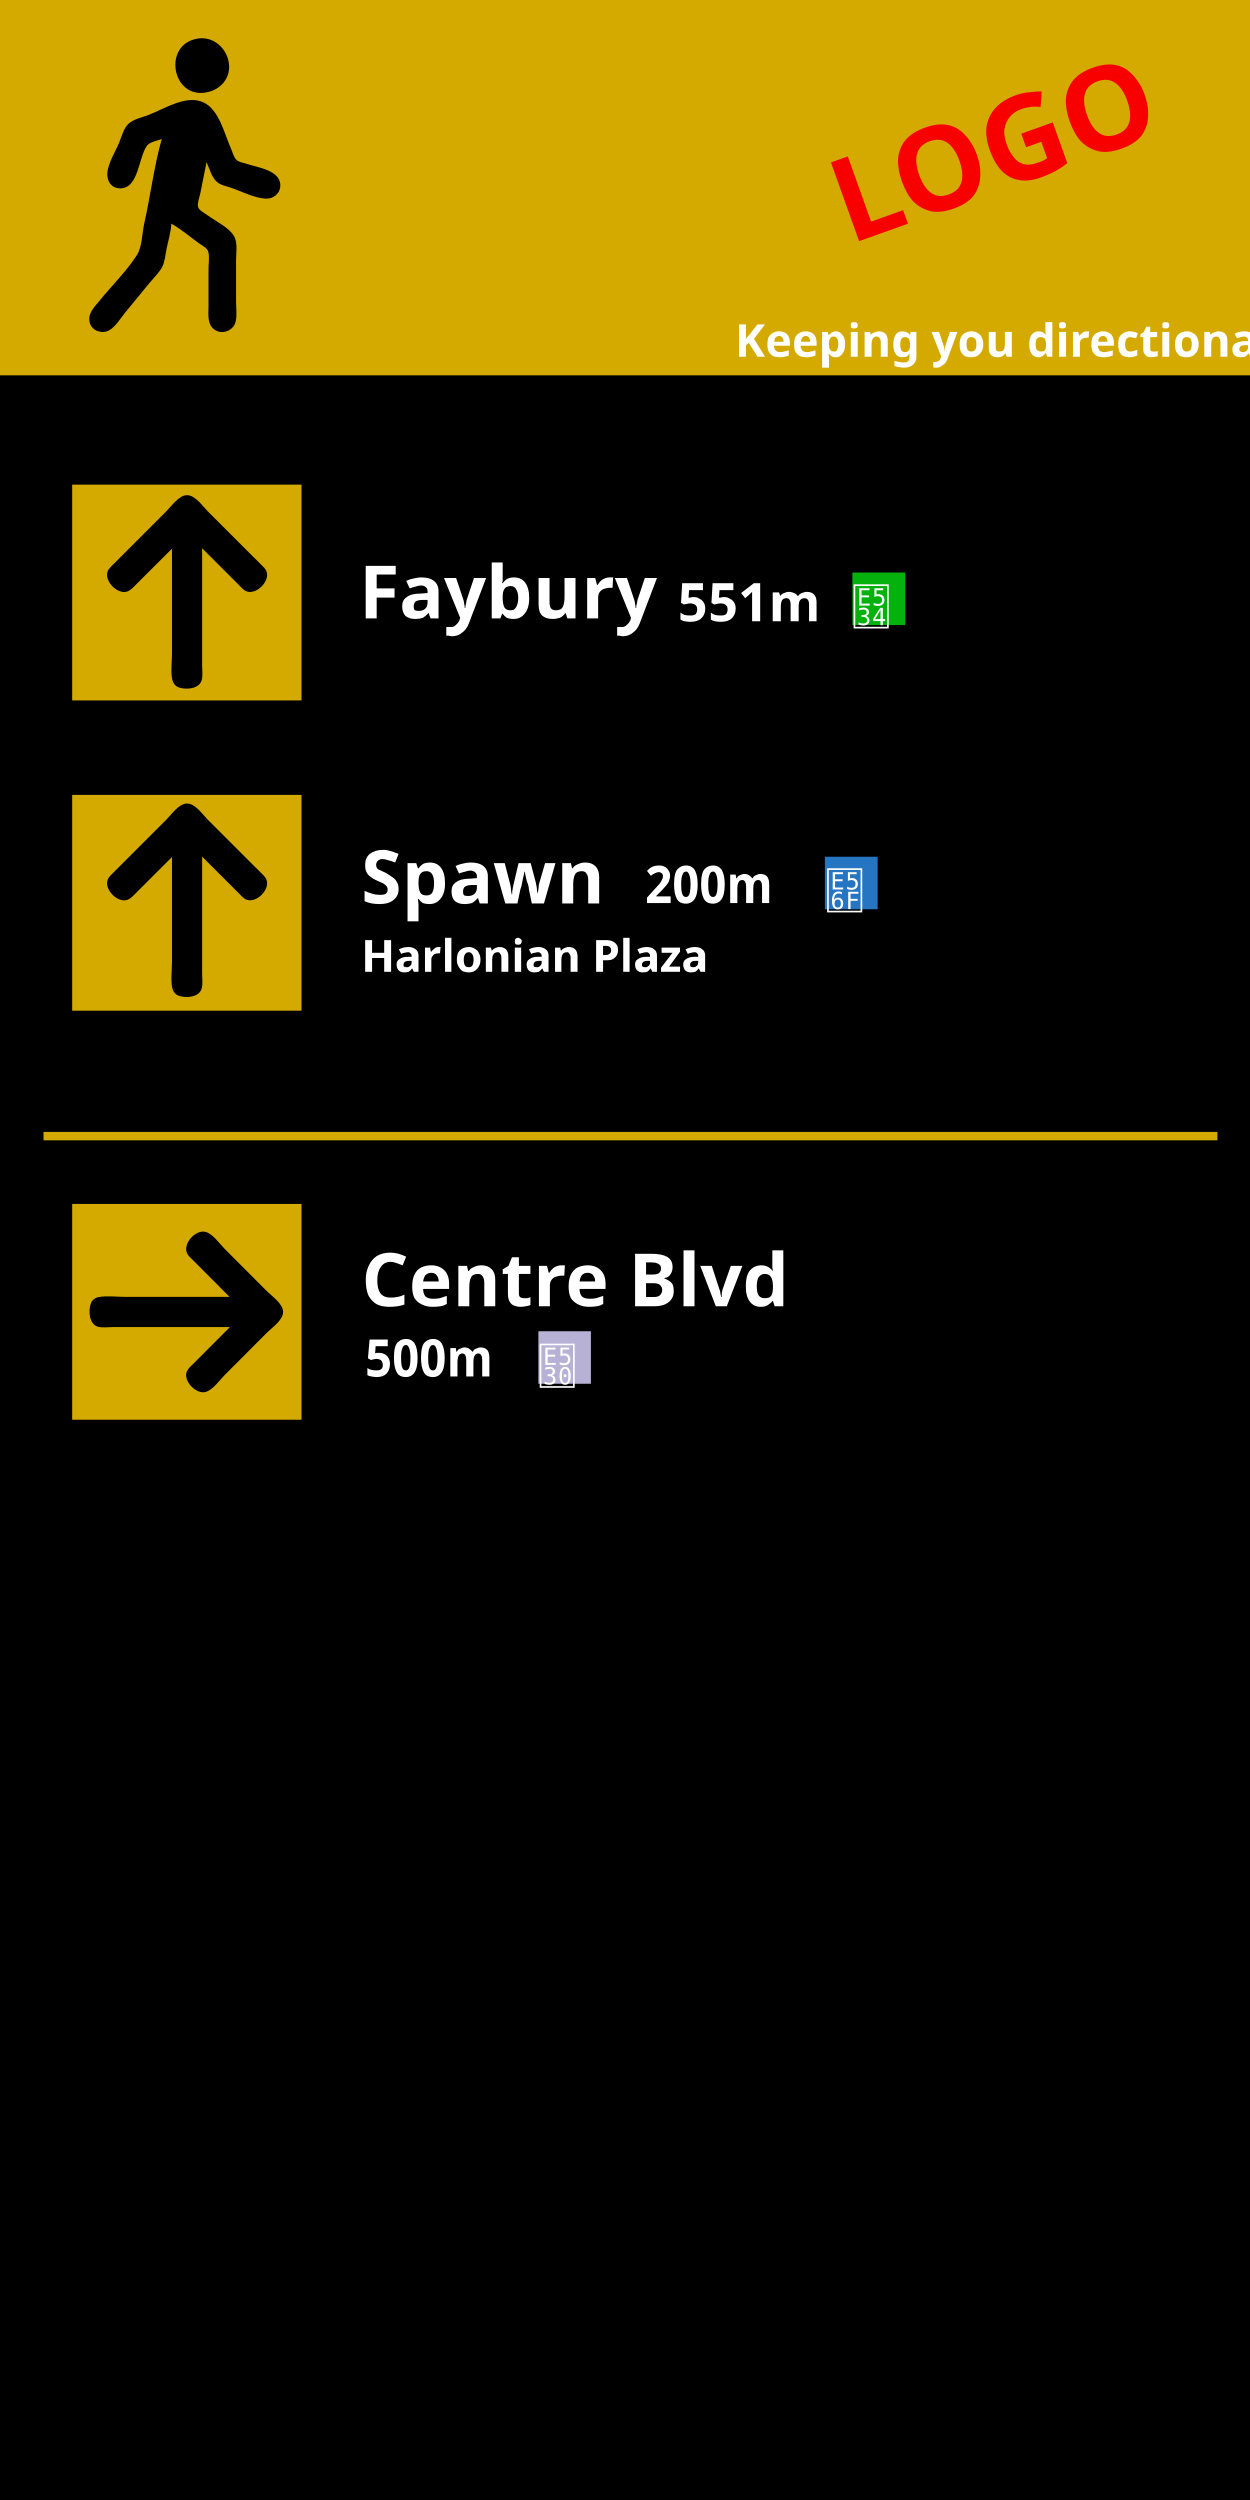
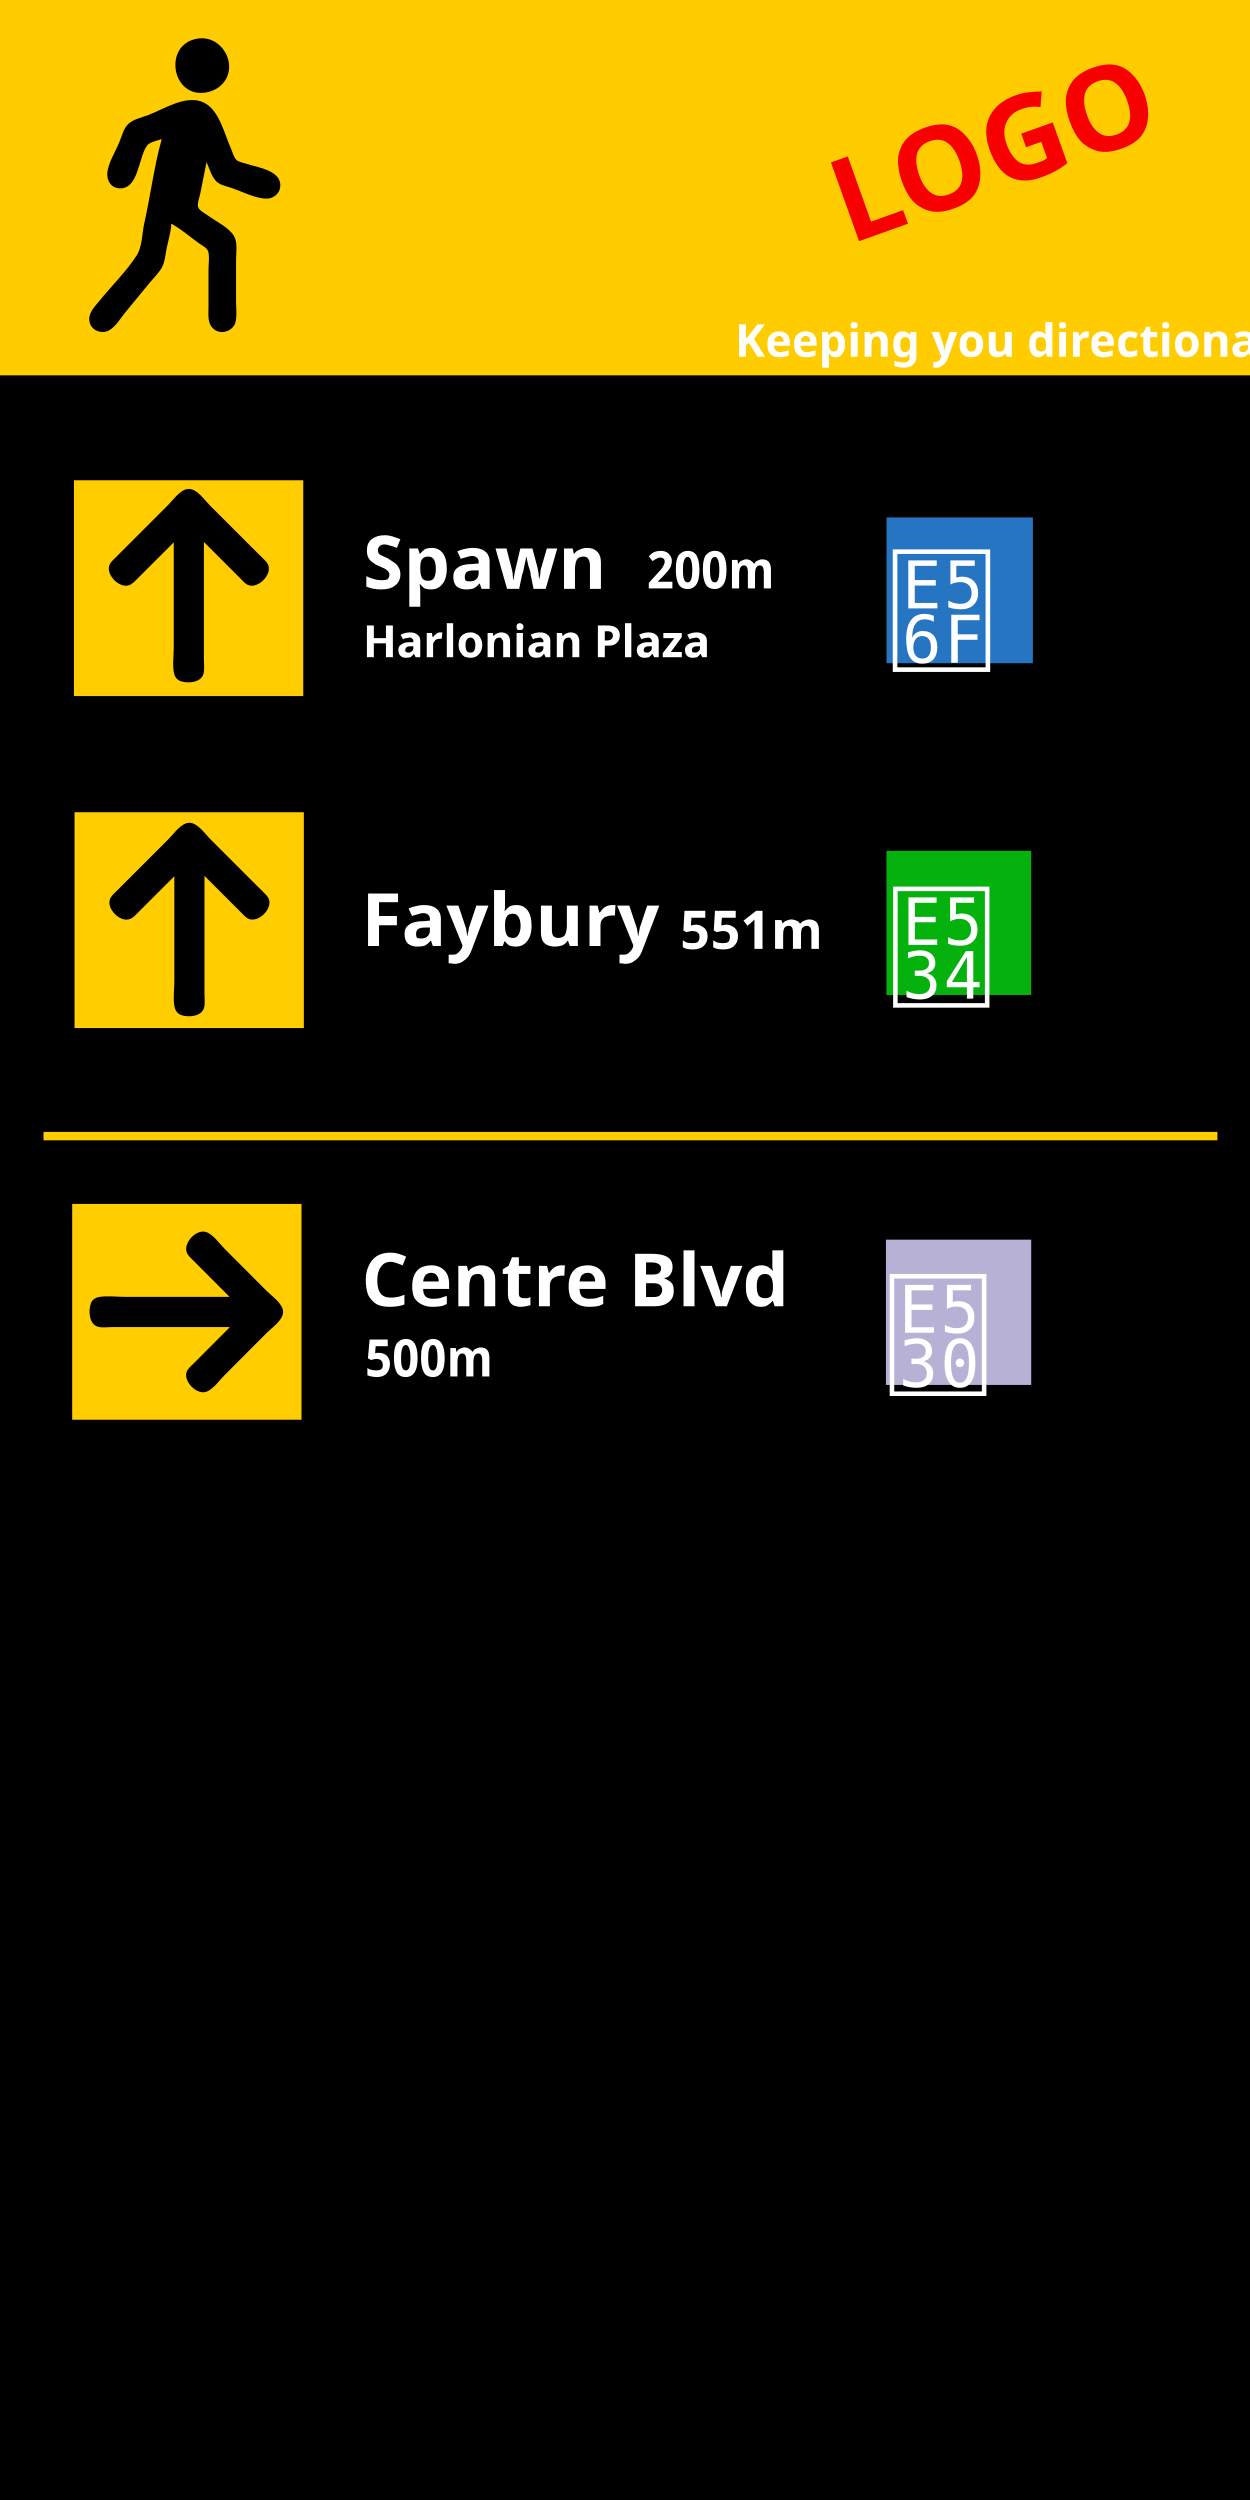
<svg xmlns="http://www.w3.org/2000/svg" width="128" height="256" viewBox="0 0 33.867 67.733" version="1.1" id="svg1" xml:space="preserve">
  <defs id="defs1">
    <filter style="color-interpolation-filters:sRGB" id="filter262146" x="0" y="0" width="1" height="1">
      <feComposite in2="SourceGraphic" operator="arithmetic" k1="0" k2="1" result="composite1" id="feComposite262145" k3="0" k4="0" />
      <feColorMatrix in="composite1" values="1" type="saturate" result="colormatrix1" id="feColorMatrix262145" />
      <feFlood flood-opacity="1" flood-color="rgb(0,0,121)" result="flood1" id="feFlood262145" />
      <feBlend in="flood1" in2="colormatrix1" mode="multiply" result="blend1" id="feBlend262145" />
      <feBlend in2="blend1" mode="screen" result="blend2" id="feBlend262146" />
      <feColorMatrix in="blend2" values="1" type="saturate" result="colormatrix2" id="feColorMatrix262146" />
      <feComposite in="colormatrix2" in2="SourceGraphic" operator="in" result="fbSourceGraphic" id="feComposite262146" />
      <feColorMatrix result="fbSourceGraphicAlpha" in="fbSourceGraphic" values="0 0 0 -1 0 0 0 0 -1 0 0 0 0 -1 0 0 0 0 1 0" id="feColorMatrix262147" />
      <feComposite id="feComposite262147" in2="fbSourceGraphic" operator="arithmetic" k1="0" k2="1" result="composite1" in="fbSourceGraphic" k3="0" k4="0" />
      <feColorMatrix id="feColorMatrix262148" in="composite1" values="1" type="saturate" result="colormatrix1" />
      <feFlood id="feFlood262148" flood-opacity="1" flood-color="rgb(0,0,121)" result="flood1" />
      <feBlend id="feBlend262148" in="flood1" in2="colormatrix1" mode="multiply" result="blend1" />
      <feBlend id="feBlend262149" in2="blend1" mode="screen" result="blend2" />
      <feColorMatrix id="feColorMatrix262149" in="blend2" values="1" type="saturate" result="colormatrix2" />
      <feComposite id="feComposite262149" in="colormatrix2" in2="fbSourceGraphic" operator="in" result="fbSourceGraphic" />
      <feColorMatrix result="fbSourceGraphicAlpha" in="fbSourceGraphic" values="0 0 0 -1 0 0 0 0 -1 0 0 0 0 -1 0 0 0 0 1 0" id="feColorMatrix262152" />
      <feComposite id="feComposite262152" in2="fbSourceGraphic" operator="arithmetic" k1="0" k2="1" result="composite1" in="fbSourceGraphic" k3="0" k4="0" />
      <feColorMatrix id="feColorMatrix262153" in="composite1" values="1" type="saturate" result="colormatrix1" />
      <feFlood id="feFlood262153" flood-opacity="1" flood-color="rgb(0,0,121)" result="flood1" />
      <feBlend id="feBlend262153" in="flood1" in2="colormatrix1" mode="multiply" result="blend1" />
      <feBlend id="feBlend262154" in2="blend1" mode="screen" result="blend2" />
      <feColorMatrix id="feColorMatrix262154" in="blend2" values="1" type="saturate" result="colormatrix2" />
      <feComposite id="feComposite262154" in="colormatrix2" in2="fbSourceGraphic" operator="in" result="composite2" />
    </filter>
    <filter style="color-interpolation-filters:sRGB" id="filter262156" x="0" y="0" width="1" height="1">
      <feComposite in2="SourceGraphic" operator="arithmetic" k1="0" k2="1" result="composite1" id="feComposite262155" k3="0" k4="0" />
      <feColorMatrix in="composite1" values="1" type="saturate" result="colormatrix1" id="feColorMatrix262155" />
      <feFlood flood-opacity="1" flood-color="rgb(0,0,121)" result="flood1" id="feFlood262155" />
      <feBlend in="flood1" in2="colormatrix1" mode="multiply" result="blend1" id="feBlend262155" />
      <feBlend in2="blend1" mode="screen" result="blend2" id="feBlend262156" />
      <feColorMatrix in="blend2" values="1" type="saturate" result="colormatrix2" id="feColorMatrix262156" />
      <feComposite in="colormatrix2" in2="SourceGraphic" operator="in" result="composite2" id="feComposite262156" />
    </filter>
  </defs>
  <g id="layer1">
    <rect style="fill:#000000;fill-opacity:1;fill-rule:evenodd;stroke-width:0.282" id="rect1" width="34.282" height="67.777" x="-0.048" y="0" />
-     <rect style="fill:#d4aa00;fill-opacity:1;fill-rule:evenodd;stroke-width:0.191" id="rect2" width="31.805" height="0.228" x="1.179" y="30.667" />
-     <g id="g262170" transform="translate(-15.52442,-1.686054)">
+     <rect style="fill:#ffcd00;fill-opacity:1;fill-rule:evenodd;stroke-width:0.191" id="rect2" width="31.805" height="0.228" x="1.179" y="30.667" />
+     <g id="g262170" transform="translate(-15.4767,-10.21042)">
      <g id="g1" transform="translate(-0.6915468)">
        <text xml:space="preserve" style="font-style:normal;font-variant:normal;font-weight:bold;font-stretch:normal;font-size:2.002px;font-family:Manrope;-inkscape-font-specification:'Manrope, Bold';font-variant-ligatures:normal;font-variant-caps:normal;font-variant-numeric:normal;font-variant-east-asian:normal;text-align:start;writing-mode:lr-tb;direction:ltr;text-anchor:start;fill:#ffffff;fill-opacity:1;stroke-width:0.238" x="26.001" y="26.165" id="text262166">
          <tspan id="tspan262166" style="font-style:normal;font-variant:normal;font-weight:bold;font-stretch:normal;font-size:2.002px;font-family:Manrope;-inkscape-font-specification:'Manrope, Bold';font-variant-ligatures:normal;font-variant-caps:normal;font-variant-numeric:normal;font-variant-east-asian:normal;fill:#ffffff;fill-opacity:1;stroke-width:0.238" x="26.001" y="26.165">Spawn</tspan>
        </text>
        <text xml:space="preserve" style="font-style:normal;font-variant:normal;font-weight:bold;font-stretch:normal;font-size:1.343px;font-family:Manrope;-inkscape-font-specification:'Manrope, Bold';font-variant-ligatures:normal;font-variant-caps:normal;font-variant-numeric:normal;font-variant-east-asian:normal;text-align:start;writing-mode:lr-tb;direction:ltr;text-anchor:start;fill:#ffffff;fill-opacity:1;stroke-width:0.09" x="35.397" y="24.896" id="text262167" transform="scale(0.952059,1.050355)">
          <tspan id="tspan262167" style="font-style:normal;font-variant:normal;font-weight:bold;font-stretch:normal;font-size:1.343px;font-family:Manrope;-inkscape-font-specification:'Manrope, Bold';font-variant-ligatures:normal;font-variant-caps:normal;font-variant-numeric:normal;font-variant-east-asian:normal;fill:#ffffff;fill-opacity:1;stroke-width:0.09" x="35.397" y="24.896">200m</tspan>
        </text>
-         <g id="g2828" transform="matrix(0.00278399,0,0,0.00278399,38.55937,24.89211)">
+         <g id="g2828" transform="matrix(0.00772736,0,0,0.00772736,40.17181,24.21407)">
          <rect style="fill:#2575c2;fill-opacity:1" id="rect2430" width="513.157" height="511.137" x="2.02" y="2.02" />
          <text xml:space="preserve" style="font-style:normal;font-weight:normal;font-size:507.661px;line-height:1.25;font-family:sans-serif;fill:#000000;fill-opacity:1;stroke:none;stroke-width:2.644" x="7.835" y="511.384" id="text2434">
            <tspan id="tspan2432" x="7.835" y="511.384" style="font-style:normal;font-variant:normal;font-weight:normal;font-stretch:normal;font-size:507.661px;font-family:'Material Icons';-inkscape-font-specification:'Material Icons';fill:#ffffff;fill-opacity:1;stroke-width:2.644"></tspan>
          </text>
        </g>
        <text xml:space="preserve" style="font-style:normal;font-variant:normal;font-weight:bold;font-stretch:normal;font-size:1.196px;font-family:Manrope;-inkscape-font-specification:'Manrope, Bold';font-variant-ligatures:normal;font-variant-caps:normal;font-variant-numeric:normal;font-variant-east-asian:normal;text-align:start;writing-mode:lr-tb;direction:ltr;text-anchor:start;fill:#ffffff;fill-opacity:1;stroke-width:0.069" x="26.001" y="28.016" id="text12">
          <tspan id="tspan12" style="font-style:normal;font-variant:normal;font-weight:bold;font-stretch:normal;font-size:1.196px;font-family:Manrope;-inkscape-font-specification:'Manrope, Bold';font-variant-ligatures:normal;font-variant-caps:normal;font-variant-numeric:normal;font-variant-east-asian:normal;fill:#ffffff;fill-opacity:1;stroke-width:0.069" x="26.001" y="28.016">Harlonian Plaza</tspan>
        </text>
      </g>
      <g id="g262167" transform="translate(0,9.919055)">
-         <rect style="fill:#d4aa00;fill-opacity:1;fill-rule:evenodd;stroke-width:0.476" id="rect4" width="6.213" height="5.847" x="17.48" y="13.303" />
+         <rect style="fill:#ffcd00;fill-opacity:1;fill-rule:evenodd;stroke-width:0.476" id="rect4" width="6.213" height="5.847" x="17.48" y="13.303" />
        <circle style="display:none;fill:#64a82c;fill-opacity:1;stroke-width:0.27" id="path2" cx="20.582" cy="16.192" r="4.136" />
        <path style="fill:#000000;fill-opacity:1;stroke:none" d="m 20.184,14.986 v 2.849 c 0,0.219 -0.039,0.48 0.007,0.694 0.022,0.103 0.085,0.187 0.187,0.22 0.204,0.066 0.554,0.035 0.614,-0.21 0.029,-0.121 0.009,-0.264 0.009,-0.388 v -0.756 -2.42 l 0.613,0.613 0.388,0.388 c 0.066,0.066 0.131,0.149 0.225,0.174 0.258,0.071 0.603,-0.275 0.523,-0.532 -0.026,-0.085 -0.095,-0.143 -0.155,-0.204 L 22.287,15.108 21.154,13.975 c -0.143,-0.143 -0.338,-0.438 -0.562,-0.438 -0.223,-2.73e-4 -0.418,0.295 -0.562,0.438 l -1.133,1.133 -0.306,0.306 c -0.061,0.061 -0.129,0.119 -0.155,0.204 -0.079,0.254 0.266,0.606 0.523,0.533 0.101,-0.029 0.174,-0.115 0.245,-0.186 l 0.368,-0.368 z" id="path262165" />
      </g>
    </g>
-     <rect style="fill:#d4aa00;fill-opacity:1;fill-rule:evenodd;stroke-width:1.322" id="rect262167" width="34.302" height="10.187" x="-0.072" y="-0.018" />
+     <rect style="fill:#ffcc00;fill-opacity:1;fill-rule:evenodd;stroke-width:1.322" id="rect262167" width="34.302" height="10.187" x="-0.072" y="-0.018" />
    <g id="g5" transform="translate(-15.52442,-1.558805)">
      <g id="g262168">
-         <rect style="fill:#d4aa00;fill-opacity:1;fill-rule:evenodd;stroke-width:0.476" id="rect5" width="6.213" height="5.847" x="17.48" y="34.177" />
+         <rect style="fill:#ffcd00;fill-opacity:1;fill-rule:evenodd;stroke-width:0.476" id="rect5" width="6.213" height="5.847" x="17.48" y="34.177" />
        <circle style="display:none;fill:#64a82c;fill-opacity:1;stroke-width:0.27" id="circle262167" cx="20.582" cy="37.269" r="4.136" />
        <path style="fill:#000000;fill-opacity:1;stroke:none" d="m 21.744,36.695 h -2.839 c -0.225,0 -0.483,-0.035 -0.705,0.005 -0.094,0.017 -0.179,0.077 -0.213,0.169 -0.075,0.201 -0.049,0.57 0.193,0.636 0.115,0.031 0.259,0.009 0.378,0.009 h 0.756 2.44 l -0.613,0.614 -0.388,0.389 c -0.067,0.067 -0.148,0.131 -0.176,0.225 -0.074,0.252 0.271,0.603 0.523,0.528 0.196,-0.058 0.37,-0.315 0.511,-0.456 l 1.144,-1.147 c 0.143,-0.144 0.439,-0.34 0.439,-0.563 0,-0.224 -0.295,-0.419 -0.439,-0.563 l -1.144,-1.147 c -0.139,-0.139 -0.317,-0.402 -0.511,-0.458 -0.261,-0.074 -0.596,0.284 -0.521,0.54 0.027,0.092 0.109,0.16 0.174,0.225 l 0.378,0.379 z" id="path262166" />
      </g>
      <g id="g262171" transform="translate(-0.6748416,-0.8239235)">
        <text xml:space="preserve" style="font-style:normal;font-variant:normal;font-weight:bold;font-stretch:normal;font-size:2.002px;font-family:Manrope;-inkscape-font-specification:'Manrope, Bold';font-variant-ligatures:normal;font-variant-caps:normal;font-variant-numeric:normal;font-variant-east-asian:normal;text-align:start;writing-mode:lr-tb;direction:ltr;text-anchor:start;fill:#ffffff;fill-opacity:1;stroke-width:0.238" x="26.001" y="37.772" id="text262168">
          <tspan id="tspan262168" style="font-style:normal;font-variant:normal;font-weight:bold;font-stretch:normal;font-size:2.002px;font-family:Manrope;-inkscape-font-specification:'Manrope, Bold';font-variant-ligatures:normal;font-variant-caps:normal;font-variant-numeric:normal;font-variant-east-asian:normal;fill:#ffffff;fill-opacity:1;stroke-width:0.238" x="26.001" y="37.772">Centre Blvd</tspan>
        </text>
        <text xml:space="preserve" style="font-style:normal;font-variant:normal;font-weight:bold;font-stretch:normal;font-size:1.345px;font-family:Manrope;-inkscape-font-specification:'Manrope, Bold';font-variant-ligatures:normal;font-variant-caps:normal;font-variant-numeric:normal;font-variant-east-asian:normal;text-align:start;writing-mode:lr-tb;direction:ltr;text-anchor:start;fill:#ffffff;fill-opacity:1;stroke-width:0.09" x="27.36" y="37.839" id="text262169" transform="scale(0.9537381,1.048506)">
          <tspan id="tspan262169" style="font-style:normal;font-variant:normal;font-weight:bold;font-stretch:normal;font-size:1.345px;font-family:Manrope;-inkscape-font-specification:'Manrope, Bold';font-variant-ligatures:normal;font-variant-caps:normal;font-variant-numeric:normal;font-variant-east-asian:normal;fill:#ffffff;fill-opacity:1;stroke-width:0.09" x="27.36" y="37.839">500m</tspan>
        </text>
-         <g id="g100" transform="matrix(0.00277303,0,0,0.00278399,30.86807,38.45268)">
+         <g id="g100" transform="matrix(0.0076705,0,0,0.00770082,40.4295,35.97552)">
          <rect style="fill:#b6b1d5;fill-opacity:1" id="rect2430-2" width="513.157" height="511.137" x="-29.603" y="-0.855" />
          <text xml:space="preserve" style="font-style:normal;font-weight:normal;font-size:507.661px;line-height:1.25;font-family:sans-serif;fill:#000000;fill-opacity:1;stroke:none;stroke-width:2.644" x="-32.413" y="517.133" id="text2434-1">
            <tspan id="tspan2432-9" x="-32.413" y="517.133" style="font-style:normal;font-variant:normal;font-weight:normal;font-stretch:normal;font-size:507.661px;font-family:'Material Icons';-inkscape-font-specification:'Material Icons';fill:#ffffff;fill-opacity:1;stroke-width:2.644"></tspan>
          </text>
        </g>
      </g>
    </g>
    <path style="fill:#000000;fill-opacity:1;stroke:none" d="m 5.337,1.048 c -0.929,0.167 -0.682,1.62 0.243,1.457 0.127,-0.022 0.243,-0.067 0.347,-0.144 0.611,-0.456 0.141,-1.444 -0.59,-1.313 m -0.955,2.718 c -0.21,0.748 -0.304,1.534 -0.475,2.292 -0.057,0.254 -0.055,0.629 -0.197,0.851 -0.28,0.439 -0.681,0.828 -1.009,1.233 -0.144,0.178 -0.34,0.356 -0.267,0.608 0.063,0.217 0.333,0.308 0.524,0.199 0.179,-0.102 0.315,-0.337 0.444,-0.494 0.219,-0.267 0.436,-0.534 0.657,-0.799 0.113,-0.135 0.261,-0.276 0.34,-0.434 0.069,-0.138 0.081,-0.319 0.111,-0.469 0.045,-0.227 0.122,-0.463 0.132,-0.694 0.263,0.147 0.502,0.354 0.747,0.531 0.083,0.06 0.228,0.126 0.255,0.233 0.036,0.141 0.005,0.324 0.005,0.469 v 1.007 c 0,0.207 -0.039,0.467 0.141,0.616 0.204,0.169 0.533,0.057 0.594,-0.199 0.041,-0.172 0.012,-0.379 0.012,-0.556 V 7.047 c 0,-0.197 0.047,-0.464 -0.051,-0.642 -0.131,-0.24 -0.514,-0.418 -0.731,-0.579 -0.074,-0.055 -0.221,-0.125 -0.247,-0.219 -0.028,-0.1 0.039,-0.264 0.059,-0.364 0.057,-0.284 0.115,-0.567 0.17,-0.851 0.081,0.172 0.133,0.404 0.279,0.534 0.101,0.09 0.256,0.118 0.381,0.16 0.293,0.098 0.661,0.295 0.972,0.295 0.168,-2.156e-4 0.335,-0.122 0.361,-0.295 C 7.662,4.617 6.982,4.539 6.656,4.431 6.577,4.405 6.466,4.391 6.405,4.33 6.327,4.253 6.296,4.106 6.252,4.009 6.074,3.614 5.942,2.988 5.528,2.781 5.058,2.546 4.456,2.949 4.018,3.116 3.851,3.179 3.614,3.23 3.481,3.353 3.352,3.472 3.297,3.693 3.233,3.852 c -0.103,0.255 -0.313,0.574 -0.326,0.851 -0.009,0.188 0.093,0.371 0.294,0.396 0.559,0.07 0.544,-0.835 0.783,-1.155 0.073,-0.098 0.287,-0.136 0.398,-0.178 z" id="path1" />
-     <g id="g2" transform="translate(-15.52442,0.1272494)">
+     <g id="g2" transform="translate(-15.4608,9.003815)">
      <g id="g9" transform="translate(0,-0.2485586)">
        <circle style="display:none;fill:#64a82c;fill-opacity:1;stroke-width:0.27" id="circle9" cx="20.582" cy="16.192" r="4.136" />
-         <rect style="fill:#d4aa00;fill-opacity:1;fill-rule:evenodd;stroke-width:0.476" id="rect3" width="6.213" height="5.847" x="17.48" y="13.251" />
+         <rect style="fill:#ffcd00;fill-opacity:1;fill-rule:evenodd;stroke-width:0.476" id="rect3" width="6.213" height="5.847" x="17.48" y="13.251" />
        <path style="fill:#000000;fill-opacity:1;stroke:none" d="m 20.184,14.986 v 2.849 c 0,0.219 -0.039,0.48 0.007,0.694 0.022,0.103 0.085,0.187 0.187,0.22 0.204,0.066 0.554,0.035 0.614,-0.21 0.029,-0.121 0.009,-0.264 0.009,-0.388 v -0.756 -2.42 l 0.613,0.613 0.388,0.388 c 0.066,0.066 0.131,0.149 0.225,0.174 0.258,0.071 0.603,-0.275 0.523,-0.532 -0.026,-0.085 -0.095,-0.143 -0.155,-0.204 L 22.287,15.108 21.154,13.975 c -0.143,-0.143 -0.338,-0.438 -0.562,-0.438 -0.223,-2.73e-4 -0.418,0.295 -0.562,0.438 l -1.133,1.133 -0.306,0.306 c -0.061,0.061 -0.129,0.119 -0.155,0.204 -0.079,0.254 0.266,0.606 0.523,0.533 0.101,-0.029 0.174,-0.115 0.245,-0.186 l 0.368,-0.368 z" id="path9" />
      </g>
      <g id="g12" transform="translate(-0.754606,-9.537762)">
        <text xml:space="preserve" style="font-style:normal;font-variant:normal;font-weight:bold;font-stretch:normal;font-size:2.002px;font-family:Manrope;-inkscape-font-specification:'Manrope, Bold';font-variant-ligatures:normal;font-variant-caps:normal;font-variant-numeric:normal;font-variant-east-asian:normal;text-align:start;writing-mode:lr-tb;direction:ltr;text-anchor:start;fill:#ffffff;fill-opacity:1;stroke-width:0.238" x="26.001" y="26.165" id="text9">
          <tspan id="tspan9" style="font-style:normal;font-variant:normal;font-weight:bold;font-stretch:normal;font-size:2.002px;font-family:Manrope;-inkscape-font-specification:'Manrope, Bold';font-variant-ligatures:normal;font-variant-caps:normal;font-variant-numeric:normal;font-variant-east-asian:normal;fill:#ffffff;fill-opacity:1;stroke-width:0.238" x="26.001" y="26.165">Faybury</tspan>
        </text>
        <text xml:space="preserve" style="font-style:normal;font-variant:normal;font-weight:bold;font-stretch:normal;font-size:1.439px;font-family:Manrope;-inkscape-font-specification:'Manrope, Bold';font-variant-ligatures:normal;font-variant-caps:normal;font-variant-numeric:normal;font-variant-east-asian:normal;text-align:start;writing-mode:lr-tb;direction:ltr;text-anchor:start;fill:#ffffff;fill-opacity:1;stroke-width:0.096" x="34.636" y="26.243" id="text10">
          <tspan id="tspan10" style="font-style:normal;font-variant:normal;font-weight:bold;font-stretch:normal;font-size:1.439px;font-family:Manrope;-inkscape-font-specification:'Manrope, Bold';font-variant-ligatures:normal;font-variant-caps:normal;font-variant-numeric:normal;font-variant-east-asian:normal;fill:#ffffff;fill-opacity:1;stroke-width:0.096" x="34.636" y="26.243">551m</tspan>
        </text>
-         <g id="g3392" transform="matrix(0.02118032,0,0,0.02118032,36.50167,24.67134)">
+         <g id="g3392" transform="matrix(0.0581039,0,0,0.0581039,32.35383,22.89831)">
          <rect style="fill:#05b20d;fill-opacity:1;stroke-width:0.131" id="rect2430-4" width="67.468" height="67.203" x="135.598" y="11.833" />
-           <text xml:space="preserve" style="font-style:normal;font-weight:normal;font-size:66.746px;line-height:1.25;font-family:sans-serif;fill:#000000;fill-opacity:1;stroke:none;stroke-width:0.348" x="135.039" y="79.18" id="text2434-76">
-             <tspan id="tspan2432-76" x="135.039" y="79.18" style="font-style:normal;font-variant:normal;font-weight:normal;font-stretch:normal;font-size:66.746px;font-family:'Material Icons';-inkscape-font-specification:'Material Icons';fill:#ffffff;fill-opacity:1;stroke-width:0.348"></tspan>
+           <text xml:space="preserve" style="font-style:normal;font-weight:normal;font-size:66.746px;line-height:1.25;font-family:sans-serif;fill:#000000;fill-opacity:1;stroke:none;stroke-width:0.348" x="136.589" y="80.73" id="text2434-76">
+             <tspan id="tspan2432-76" x="136.589" y="80.73" style="font-style:normal;font-variant:normal;font-weight:normal;font-stretch:normal;font-size:66.746px;font-family:'Material Icons';-inkscape-font-specification:'Material Icons';fill:#ffffff;fill-opacity:1;stroke-width:0.348"></tspan>
          </text>
        </g>
      </g>
    </g>
    <text xml:space="preserve" style="font-style:normal;font-variant:normal;font-weight:bold;font-stretch:normal;font-size:1.229px;font-family:Manrope;-inkscape-font-specification:'Manrope, Bold';font-variant-ligatures:normal;font-variant-caps:normal;font-variant-numeric:normal;font-variant-east-asian:normal;text-align:start;writing-mode:lr-tb;direction:ltr;text-anchor:start;fill:#ffffff;fill-opacity:1;stroke-width:0.064" x="19.913" y="9.665" id="text13">
      <tspan id="tspan13" style="font-style:normal;font-variant:normal;font-weight:bold;font-stretch:normal;font-size:1.229px;font-family:Manrope;-inkscape-font-specification:'Manrope, Bold';font-variant-ligatures:normal;font-variant-caps:normal;font-variant-numeric:normal;font-variant-east-asian:normal;fill:#ffffff;fill-opacity:1;stroke-width:0.064" x="19.913" y="9.665">Keeping you directional</tspan>
    </text>
    <text xml:space="preserve" style="font-style:normal;font-variant:normal;font-weight:bold;font-stretch:normal;font-size:3.175px;font-family:Manrope;-inkscape-font-specification:'Manrope, Bold';font-variant-ligatures:normal;font-variant-caps:normal;font-variant-numeric:normal;font-variant-east-asian:normal;text-align:start;writing-mode:lr-tb;direction:ltr;text-anchor:start;fill:#f90000;fill-opacity:1;stroke-width:0.265" x="19.443" y="13.979" id="text1" transform="rotate(-19.65052)">
      <tspan id="tspan1" style="font-style:normal;font-variant:normal;font-weight:bold;font-stretch:normal;font-size:3.175px;font-family:Manrope;-inkscape-font-specification:'Manrope, Bold';font-variant-ligatures:normal;font-variant-caps:normal;font-variant-numeric:normal;font-variant-east-asian:normal;fill:#f90000;fill-opacity:1;stroke-width:0.265" x="19.443" y="13.979">LOGO</tspan>
    </text>
  </g>
</svg>
